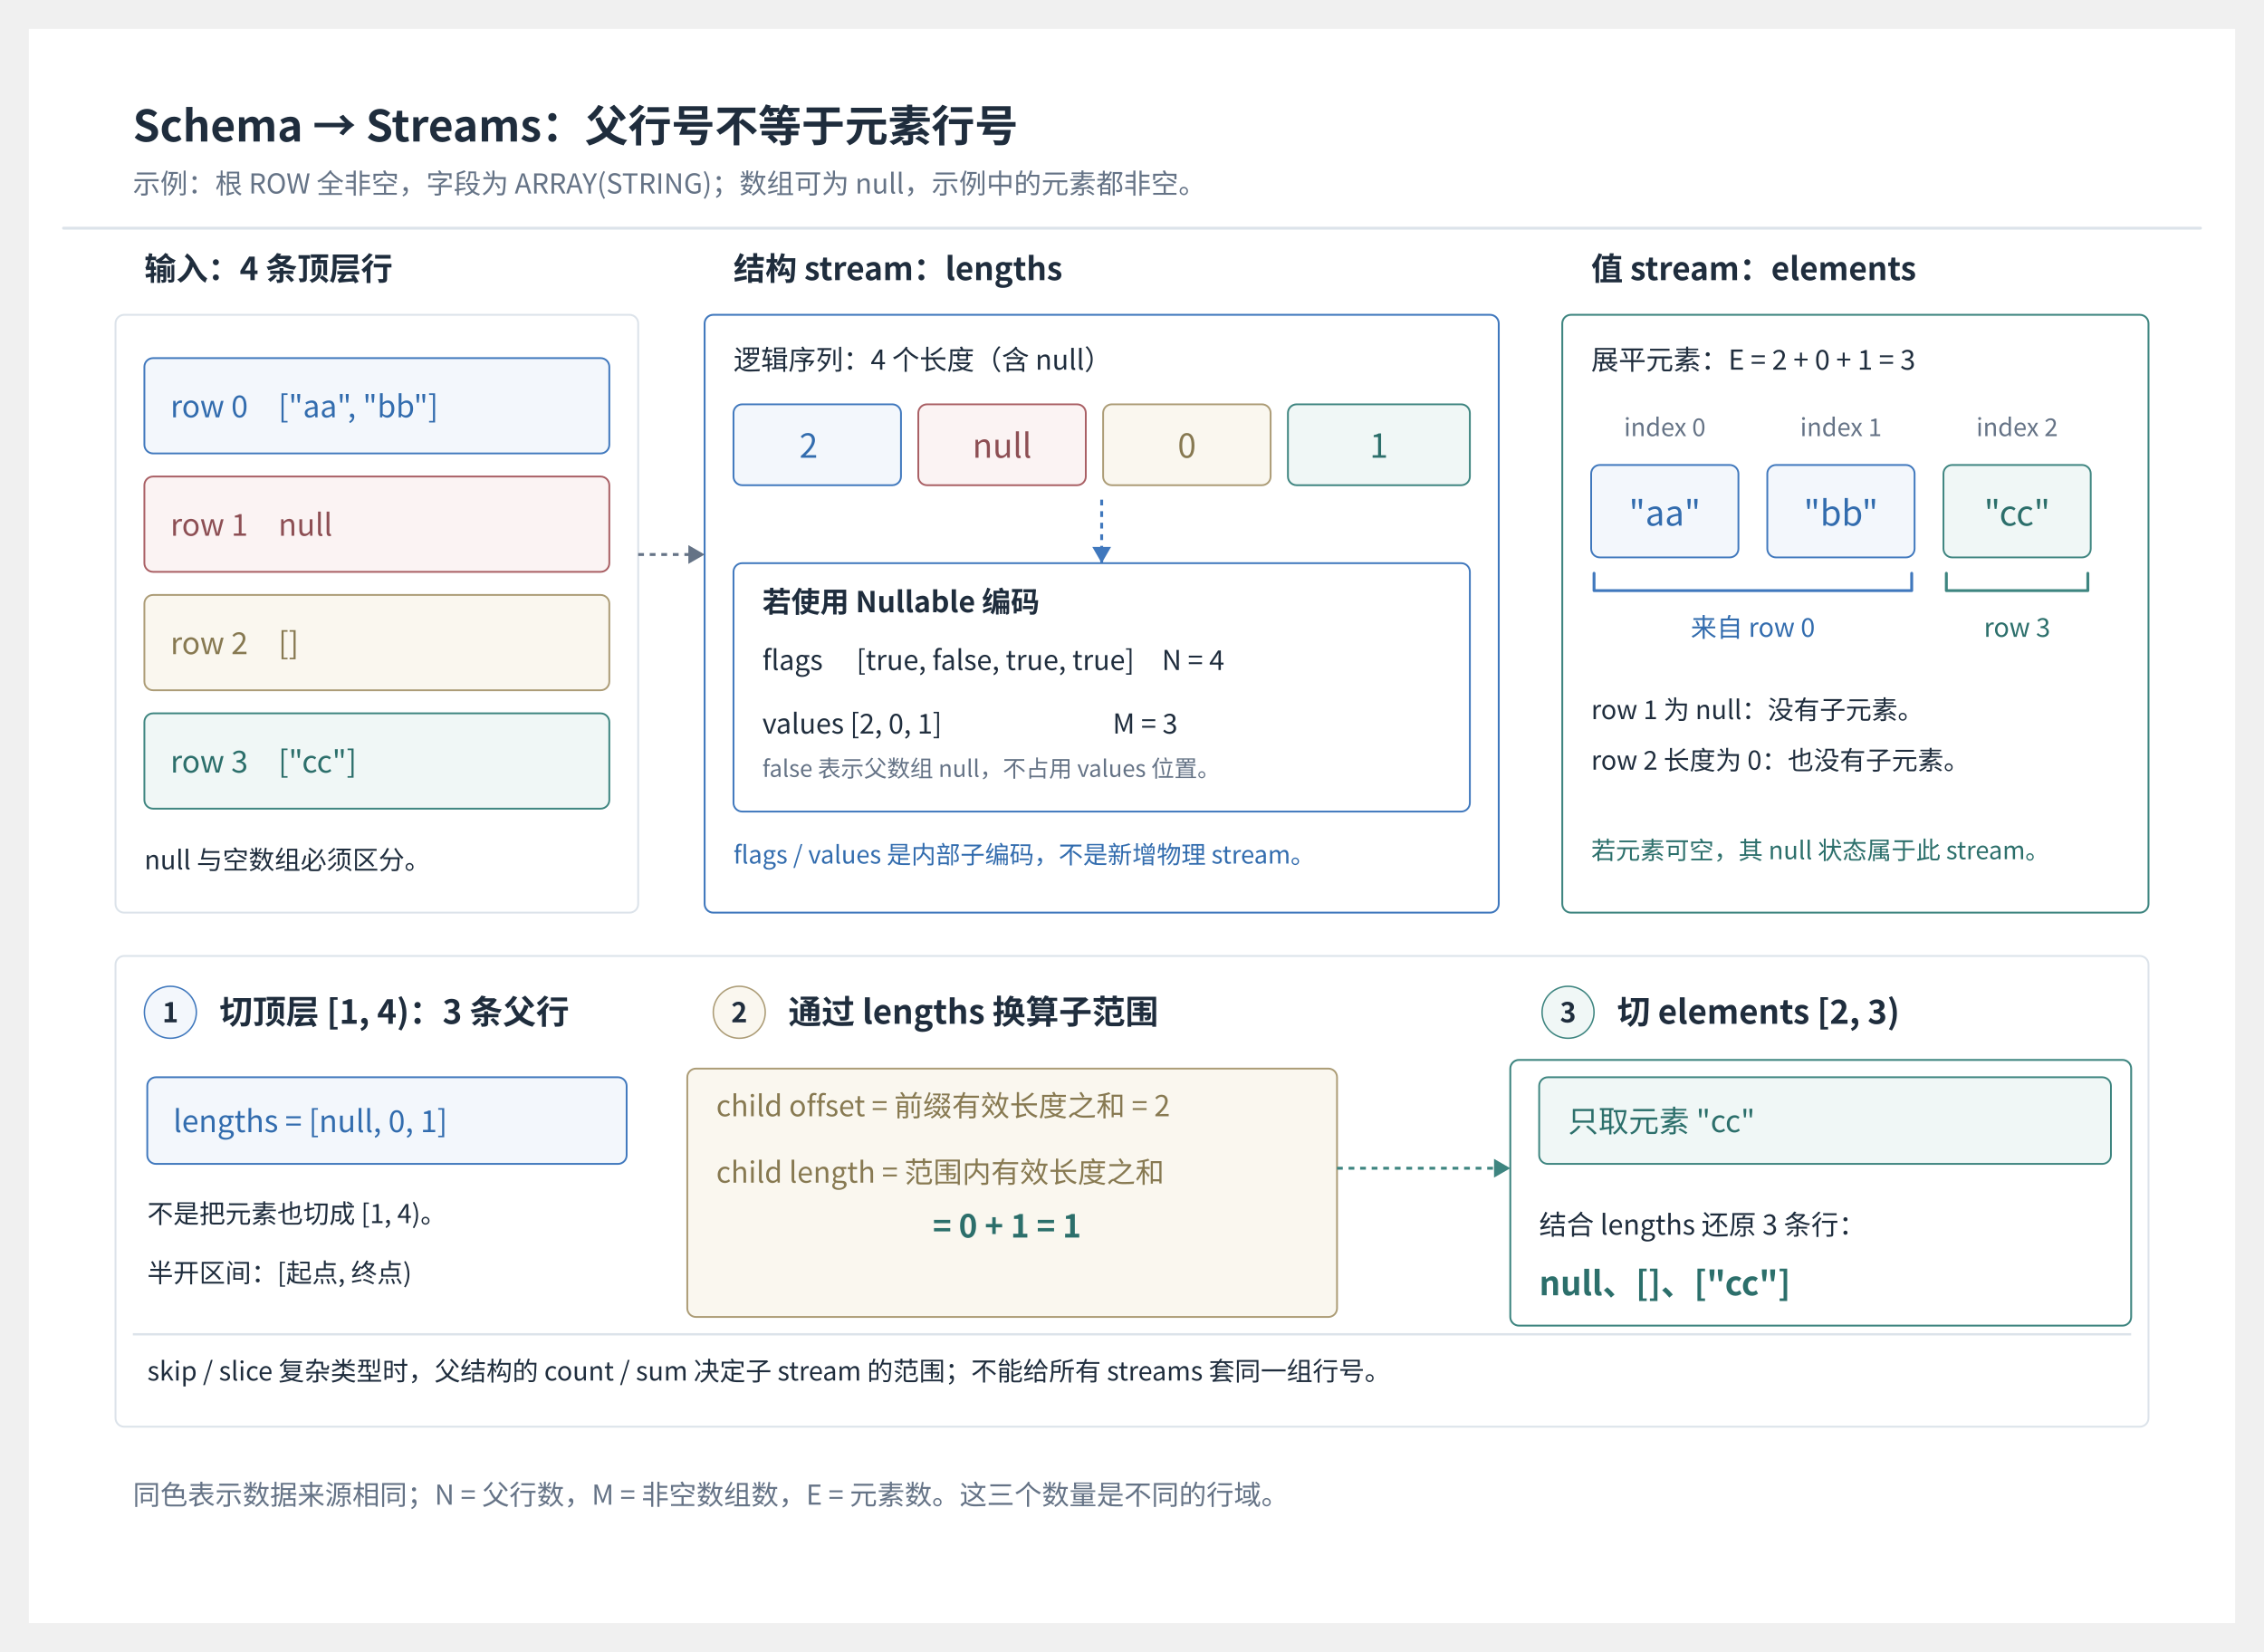
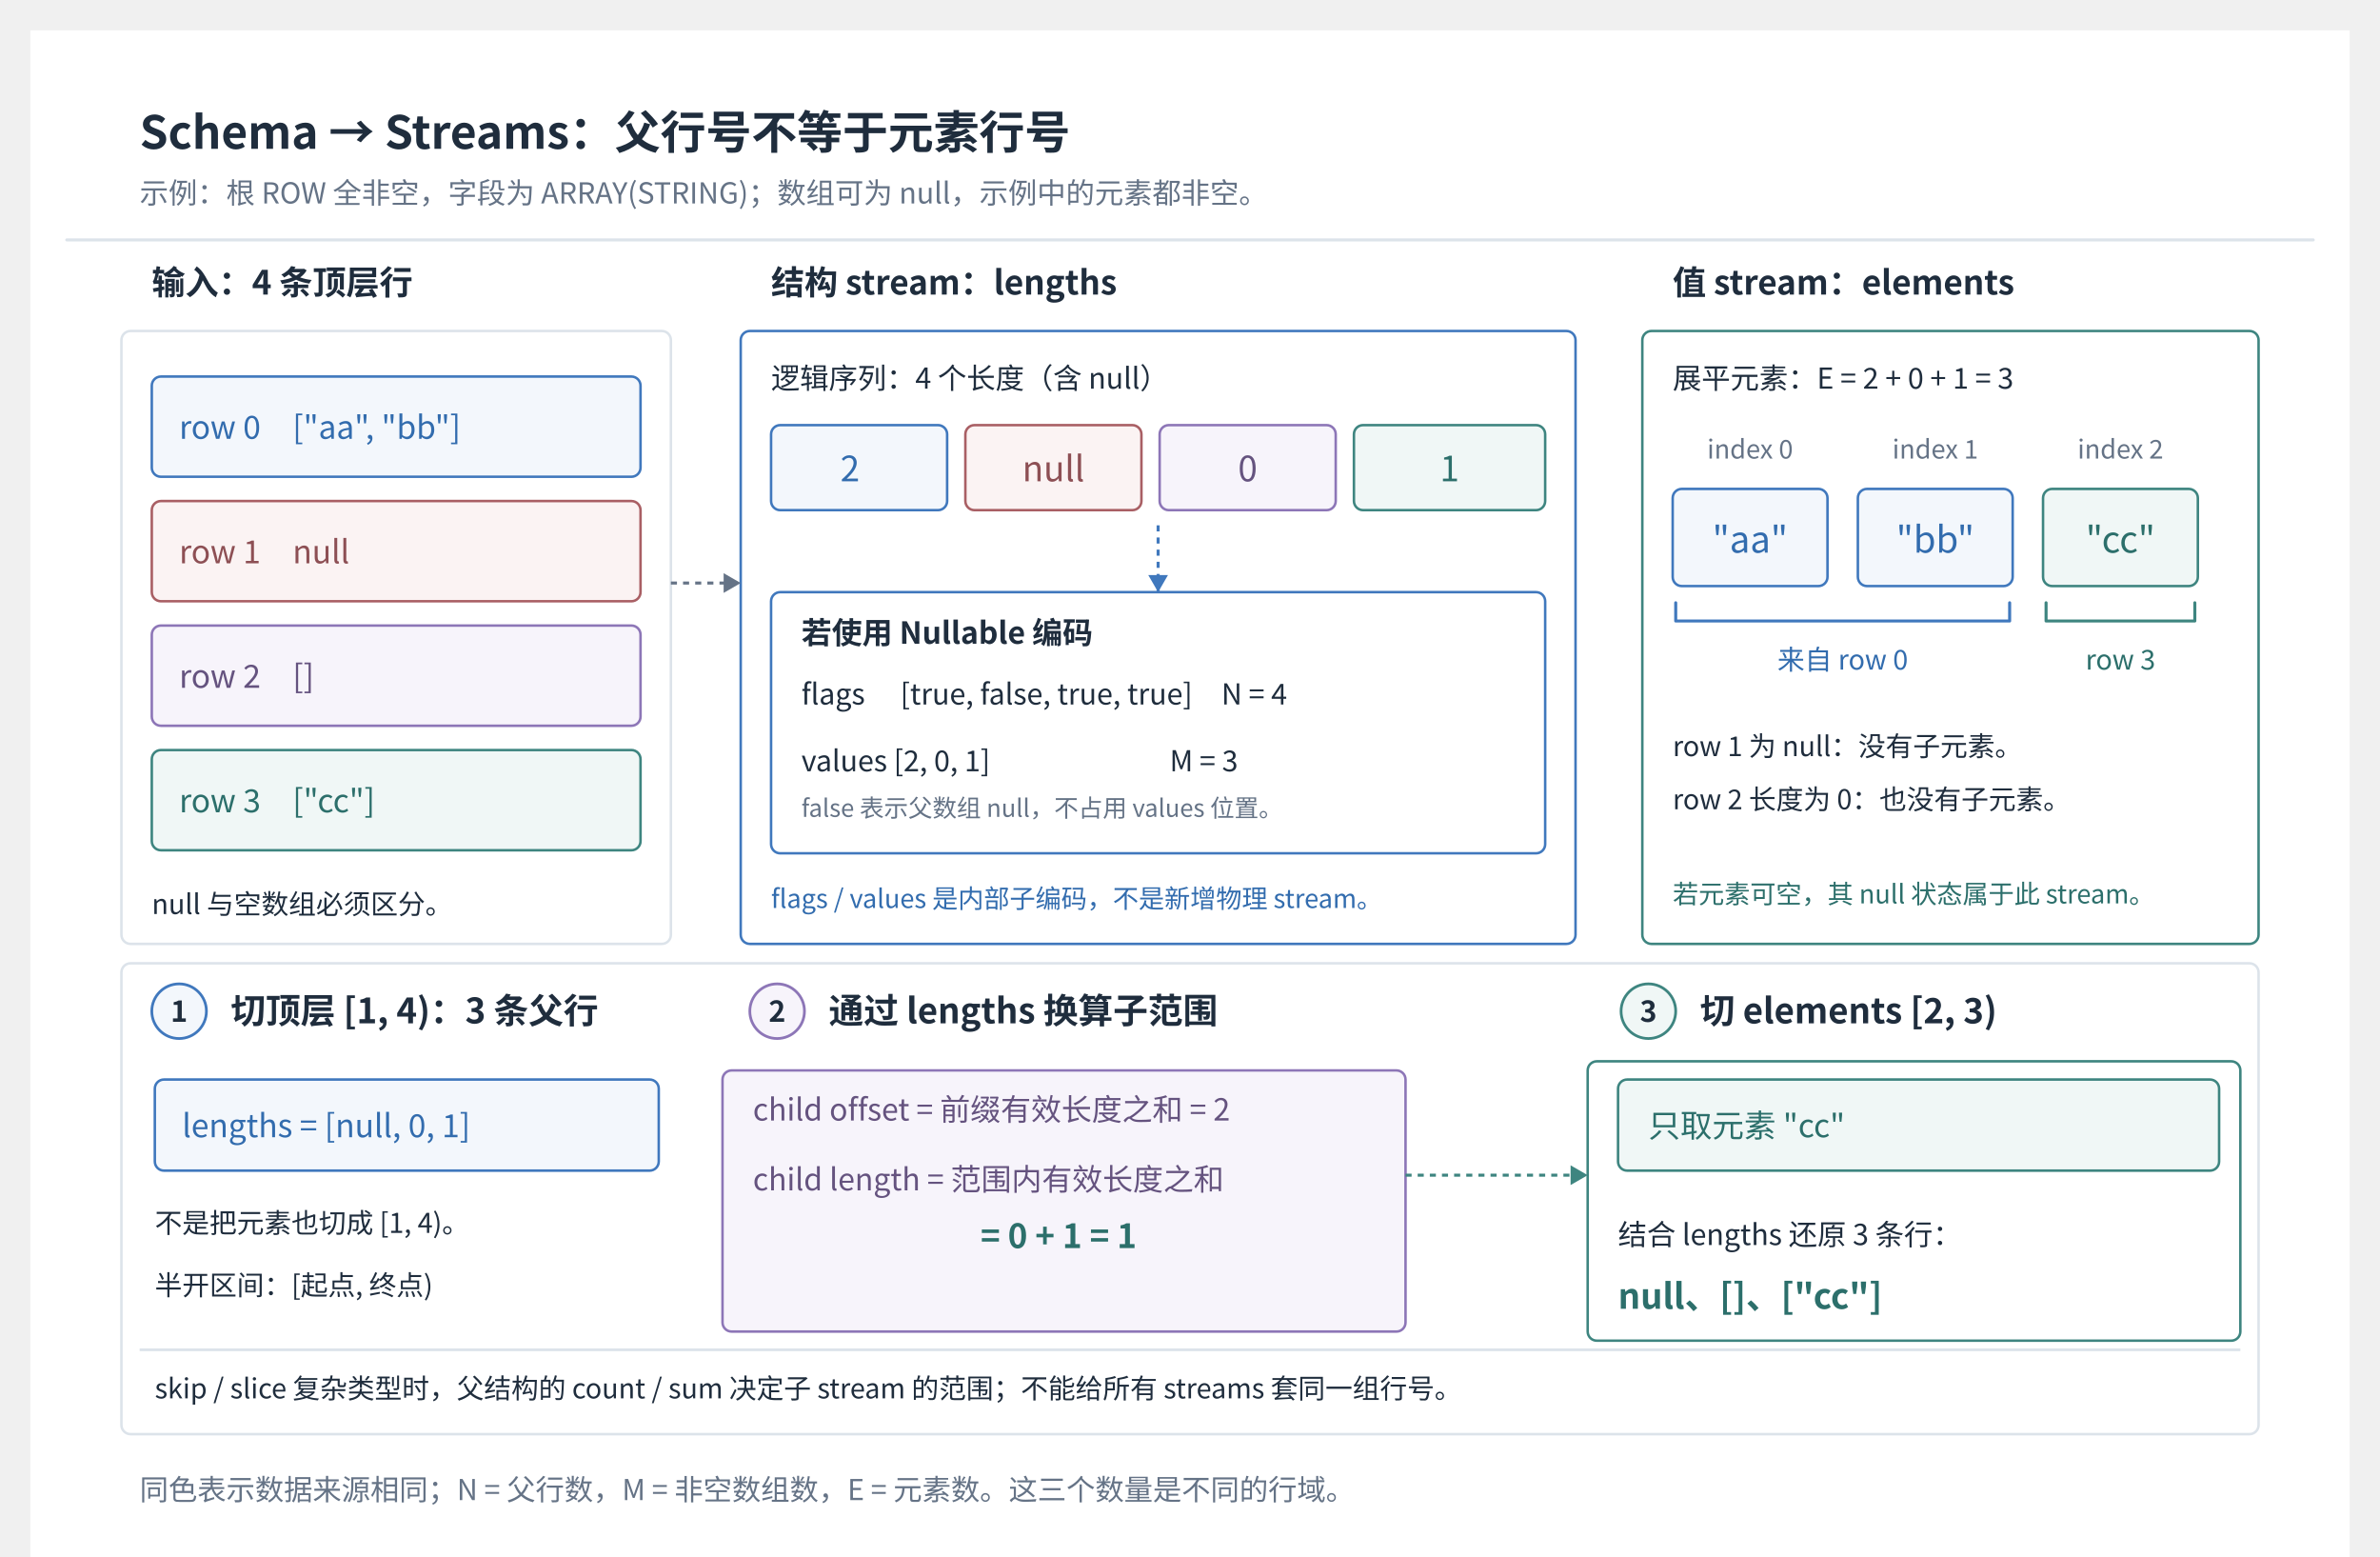
- <svg xmlns="http://www.w3.org/2000/svg" width="1568" height="1144" viewBox="-20 -20 1568 1144" role="img">
+ <svg xmlns="http://www.w3.org/2000/svg" width="1568" height="1024.999" viewBox="-20 -20 1568 1024.999" role="img">
  <defs>
    <marker id="connector-arrow-0" markerUnits="userSpaceOnUse" markerWidth="40" markerHeight="40" refX="11.258" refY="0" orient="auto" overflow="visible">
      <path fill="#657386" stroke="none" d="M 11.258 0 L 0 -6.5 L 0 6.5 Z" />
    </marker>
    <marker id="connector-arrow-1" markerUnits="userSpaceOnUse" markerWidth="40" markerHeight="40" refX="11.258" refY="0" orient="auto" overflow="visible">
      <path fill="#4078bd" stroke="none" d="M 11.258 0 L 0 -6.5 L 0 6.5 Z" />
    </marker>
    <marker id="connector-arrow-2" markerUnits="userSpaceOnUse" markerWidth="40" markerHeight="40" refX="11.258" refY="0" orient="auto" overflow="visible">
      <path fill="#3e8580" stroke="none" d="M 11.258 0 L 0 -6.5 L 0 6.5 Z" />
    </marker>
  </defs>
  <g id="o12:1" transform="translate(0, 0)">
-     <rect x="0" y="0" width="1528" height="1104" fill="white" stroke="none" stroke-width="0" rx="0" ry="0" />
+     <rect x="0" y="0" width="1528" height="1049.999" fill="white" stroke="none" stroke-width="0" rx="0" ry="0" />
  </g>
  <g id="o12:2" transform="translate(24, 24)">
-     <rect x="0" y="0" width="1480" height="1056" fill="white" stroke="none" stroke-width="1.3" rx="6" ry="6" />
+     <rect x="0" y="0" width="1480" height="1001.999" fill="white" stroke="none" stroke-width="1.3" rx="6" ry="6" />
  </g>
  <g id="o12:3" transform="translate(25, 25)">
    <rect x="0" y="0" width="1478" height="112" fill="#ffffff" stroke="none" stroke-width="0" rx="0" ry="0" />
  </g>
  <g id="c12:1" transform="translate(24, 138)">
    <path fill="none" stroke="#dce3ea" stroke-width="2.0" stroke-linecap="round" stroke-linejoin="round" d="M 0 0 L 1480 0" />
  </g>
  <g id="a12:1" transform="translate(72, 42.705)">
    <text font-size="30" font-family="Noto Sans SC, Noto Sans CJK SC, Inter, Arial, sans-serif" font-weight="bold" fill="#1f2d3d" text-anchor="start" dominant-baseline="alphabetic" x="0">
      <tspan x="0" y="35.295">
        <tspan x="0" text-anchor="start">Schema → Streams：父行号不等于元素行号</tspan>
      </tspan>
    </text>
  </g>
  <g id="a12:2" transform="translate(72, 91.6465)">
    <text font-size="19" font-family="Noto Sans SC, Noto Sans CJK SC, Inter, Arial, sans-serif" font-weight="normal" fill="#657386" text-anchor="start" dominant-baseline="alphabetic" x="0">
      <tspan x="0" y="22.354">
        <tspan x="0" text-anchor="start">示例：根 ROW 全非空，字段为 ARRAY(STRING)；数组可为 null，示例中的元素都非空。</tspan>
      </tspan>
    </text>
  </g>
  <g id="a12:3" transform="translate(80, 148.117)">
    <text font-size="22" font-family="Noto Sans SC, Noto Sans CJK SC, Inter, Arial, sans-serif" font-weight="bold" fill="#1f2d3d" text-anchor="start" dominant-baseline="alphabetic" x="0">
      <tspan x="0" y="25.883">
        <tspan x="0" text-anchor="start">输入：4 条顶层行</tspan>
      </tspan>
    </text>
  </g>
  <g id="a12:4" transform="translate(488, 148.117)">
    <text font-size="22" font-family="Noto Sans SC, Noto Sans CJK SC, Inter, Arial, sans-serif" font-weight="bold" fill="#1f2d3d" text-anchor="start" dominant-baseline="alphabetic" x="0">
      <tspan x="0" y="25.883">
        <tspan x="0" text-anchor="start">结构 stream：lengths</tspan>
      </tspan>
    </text>
  </g>
  <g id="a12:5" transform="translate(1082, 148.117)">
    <text font-size="22" font-family="Noto Sans SC, Noto Sans CJK SC, Inter, Arial, sans-serif" font-weight="bold" fill="#1f2d3d" text-anchor="start" dominant-baseline="alphabetic" x="0">
      <tspan x="0" y="25.883">
        <tspan x="0" text-anchor="start">值 stream：elements</tspan>
      </tspan>
    </text>
  </g>
  <g id="o12:4" transform="translate(60, 198)">
-     <rect x="0" y="0" width="362" height="414" fill="white" stroke="#dce3ea" stroke-width="1.3" rx="6" ry="6" />
+     <rect x="0" y="0" width="362" height="403.672" fill="white" stroke="#dce3ea" stroke-width="1.65" rx="6" ry="6" />
  </g>
  <g id="o12:5" transform="translate(60, 206)">
-     <rect x="0" y="0" width="5" height="398" fill="none" stroke="none" stroke-width="0" rx="1.5" ry="1.5" />
+     <rect x="0" y="0" width="5" height="392.262" fill="none" stroke="none" stroke-width="0" rx="1.5" ry="1.5" />
  </g>
  <g id="o12:6" transform="translate(80, 228)">
-     <rect x="0" y="0" width="322" height="66" fill="#f3f7fc" stroke="#4078bd" stroke-width="1.25" rx="6" ry="6" />
+     <rect x="0" y="0" width="322" height="66" fill="#f3f7fc" stroke="#4078bd" stroke-width="1.65" rx="6" ry="6" />
  </g>
  <g id="a12:6" transform="translate(98, 244.2935)">
    <text font-size="21" font-family="Noto Sans SC, Noto Sans CJK SC, Inter, Arial, sans-serif" font-weight="normal" fill="#326cae" text-anchor="start" dominant-baseline="alphabetic" x="0">
      <tspan x="0" y="24.707">
        <tspan x="0" text-anchor="start">row 0　["aa", "bb"]</tspan>
      </tspan>
    </text>
  </g>
  <g id="o12:7" transform="translate(80, 310)">
-     <rect x="0" y="0" width="322" height="66" fill="#fbf3f3" stroke="#a95f64" stroke-width="1.25" rx="6" ry="6" />
+     <rect x="0" y="0" width="322" height="66" fill="#fbf3f3" stroke="#a95f64" stroke-width="1.65" rx="6" ry="6" />
  </g>
  <g id="a12:7" transform="translate(98, 326.2935)">
    <text font-size="21" font-family="Noto Sans SC, Noto Sans CJK SC, Inter, Arial, sans-serif" font-weight="normal" fill="#8d4f54" text-anchor="start" dominant-baseline="alphabetic" x="0">
      <tspan x="0" y="24.707">
        <tspan x="0" text-anchor="start">row 1　null</tspan>
      </tspan>
    </text>
  </g>
  <g id="o12:8" transform="translate(80, 392)">
-     <rect x="0" y="0" width="322" height="66" fill="#faf7ef" stroke="#ac9c76" stroke-width="1.25" rx="6" ry="6" />
+     <rect x="0" y="0" width="322" height="66" fill="#f7f4fb" stroke="#8d76b7" stroke-width="1.65" rx="6" ry="6" />
  </g>
  <g id="a12:8" transform="translate(98, 408.2935)">
-     <text font-size="21" font-family="Noto Sans SC, Noto Sans CJK SC, Inter, Arial, sans-serif" font-weight="normal" fill="#877951" text-anchor="start" dominant-baseline="alphabetic" x="0">
+     <text font-size="21" font-family="Noto Sans SC, Noto Sans CJK SC, Inter, Arial, sans-serif" font-weight="normal" fill="#65537f" text-anchor="start" dominant-baseline="alphabetic" x="0">
      <tspan x="0" y="24.707">
        <tspan x="0" text-anchor="start">row 2　[]</tspan>
      </tspan>
    </text>
  </g>
  <g id="o12:9" transform="translate(80, 474)">
-     <rect x="0" y="0" width="322" height="66" fill="#f0f7f6" stroke="#3e8580" stroke-width="1.25" rx="6" ry="6" />
+     <rect x="0" y="0" width="322" height="66" fill="#f0f7f6" stroke="#3e8580" stroke-width="1.65" rx="6" ry="6" />
  </g>
  <g id="a12:9" transform="translate(98, 490.2935)">
    <text font-size="21" font-family="Noto Sans SC, Noto Sans CJK SC, Inter, Arial, sans-serif" font-weight="normal" fill="#2c6f6b" text-anchor="start" dominant-baseline="alphabetic" x="0">
      <tspan x="0" y="24.707">
        <tspan x="0" text-anchor="start">row 3　["cc"]</tspan>
      </tspan>
    </text>
  </g>
  <g id="a12:10" transform="translate(80, 560.823)">
    <text font-size="18" font-family="Noto Sans SC, Noto Sans CJK SC, Inter, Arial, sans-serif" font-weight="normal" fill="#1f2d3d" text-anchor="start" dominant-baseline="alphabetic" x="0">
      <tspan x="0" y="21.177">
        <tspan x="0" text-anchor="start">null 与空数组必须区分。</tspan>
      </tspan>
    </text>
  </g>
  <g id="o12:10" transform="translate(468, 198)">
-     <rect x="0" y="0" width="550" height="414" fill="white" stroke="#4078bd" stroke-width="1.3" rx="6" ry="6" />
+     <rect x="0" y="0" width="550" height="403.672" fill="white" stroke="#4078bd" stroke-width="1.65" rx="6" ry="6" />
  </g>
  <g id="o12:11" transform="translate(468, 206)">
-     <rect x="0" y="0" width="5" height="398" fill="none" stroke="none" stroke-width="0" rx="1.5" ry="1.5" />
+     <rect x="0" y="0" width="5" height="392.262" fill="none" stroke="none" stroke-width="0" rx="1.5" ry="1.5" />
  </g>
  <g id="a12:11" transform="translate(488, 213.6465)">
    <text font-size="19" font-family="Noto Sans SC, Noto Sans CJK SC, Inter, Arial, sans-serif" font-weight="normal" fill="#1f2d3d" text-anchor="start" dominant-baseline="alphabetic" x="0">
      <tspan x="0" y="22.354">
        <tspan x="0" text-anchor="start">逻辑序列：4 个长度（含 null）</tspan>
      </tspan>
    </text>
  </g>
  <g id="o12:12" transform="translate(488, 260)">
-     <rect x="0" y="0" width="116" height="56" fill="#f3f7fc" stroke="#4078bd" stroke-width="1.25" rx="6" ry="6" />
+     <rect x="0" y="0" width="116" height="56" fill="#f3f7fc" stroke="#4078bd" stroke-width="1.65" rx="6" ry="6" />
  </g>
  <g id="o12:13" transform="translate(616, 260)">
-     <rect x="0" y="0" width="116" height="56" fill="#fbf3f3" stroke="#a95f64" stroke-width="1.25" rx="6" ry="6" />
+     <rect x="0" y="0" width="116" height="56" fill="#fbf3f3" stroke="#a95f64" stroke-width="1.65" rx="6" ry="6" />
  </g>
  <g id="o12:14" transform="translate(744, 260)">
-     <rect x="0" y="0" width="116" height="56" fill="#faf7ef" stroke="#ac9c76" stroke-width="1.25" rx="6" ry="6" />
+     <rect x="0" y="0" width="116" height="56" fill="#f7f4fb" stroke="#8d76b7" stroke-width="1.65" rx="6" ry="6" />
  </g>
  <g id="o12:15" transform="translate(872, 260)">
-     <rect x="0" y="0" width="126" height="56" fill="#f0f7f6" stroke="#3e8580" stroke-width="1.25" rx="6" ry="6" />
+     <rect x="0" y="0" width="126" height="56" fill="#f0f7f6" stroke="#3e8580" stroke-width="1.65" rx="6" ry="6" />
  </g>
  <g id="a12:12" transform="translate(533.5, 269.9405)">
    <text font-size="23" font-family="Noto Sans SC, Noto Sans CJK SC, Inter, Arial, sans-serif" font-weight="normal" fill="#326cae" text-anchor="middle" dominant-baseline="alphabetic" x="6.5">
      <tspan x="6.5" y="27.06">
        <tspan x="0.12" text-anchor="start">2</tspan>
      </tspan>
    </text>
  </g>
  <g id="a12:13" transform="translate(653, 269.9405)">
    <text font-size="23" font-family="Noto Sans SC, Noto Sans CJK SC, Inter, Arial, sans-serif" font-weight="normal" fill="#8d4f54" text-anchor="middle" dominant-baseline="alphabetic" x="21">
      <tspan x="21" y="27.06">
        <tspan x="0.475" text-anchor="start">null</tspan>
      </tspan>
    </text>
  </g>
  <g id="a12:14" transform="translate(795.5, 269.9405)">
-     <text font-size="23" font-family="Noto Sans SC, Noto Sans CJK SC, Inter, Arial, sans-serif" font-weight="normal" fill="#877951" text-anchor="middle" dominant-baseline="alphabetic" x="6.5">
+     <text font-size="23" font-family="Noto Sans SC, Noto Sans CJK SC, Inter, Arial, sans-serif" font-weight="normal" fill="#65537f" text-anchor="middle" dominant-baseline="alphabetic" x="6.5">
      <tspan x="6.5" y="27.06">
        <tspan x="0.12" text-anchor="start">0</tspan>
      </tspan>
    </text>
  </g>
  <g id="a12:15" transform="translate(928.5, 269.9405)">
    <text font-size="23" font-family="Noto Sans SC, Noto Sans CJK SC, Inter, Arial, sans-serif" font-weight="normal" fill="#2c6f6b" text-anchor="middle" dominant-baseline="alphabetic" x="6.5">
      <tspan x="6.5" y="27.06">
        <tspan x="0.12" text-anchor="start">1</tspan>
      </tspan>
    </text>
  </g>
  <g id="o12:16" transform="translate(488, 370)">
-     <rect x="0" y="0" width="510" height="172" fill="#ffffff" stroke="#4078bd" stroke-width="1.25" rx="6" ry="6" />
+     <rect x="0" y="0" width="510" height="172" fill="#ffffff" stroke="#4078bd" stroke-width="1.65" rx="6" ry="6" />
  </g>
  <g id="a12:16" transform="translate(508, 380.47)">
    <text font-size="20" font-family="Noto Sans SC, Noto Sans CJK SC, Inter, Arial, sans-serif" font-weight="bold" fill="#1f2d3d" text-anchor="start" dominant-baseline="alphabetic" x="0">
      <tspan x="0" y="23.53">
        <tspan x="0" text-anchor="start">若使用 Nullable 编码</tspan>
      </tspan>
    </text>
  </g>
  <g id="a12:17" transform="translate(508, 421.6465)">
    <text font-size="19" font-family="Noto Sans SC, Noto Sans CJK SC, Inter, Arial, sans-serif" font-weight="normal" fill="#1f2d3d" text-anchor="start" dominant-baseline="alphabetic" x="0">
      <tspan x="0" y="22.354">
        <tspan x="0" text-anchor="start">flags　 [true, false, true, true]　N = 4</tspan>
      </tspan>
    </text>
  </g>
  <g id="a12:18" transform="translate(508, 465.6465)">
    <text font-size="19" font-family="Noto Sans SC, Noto Sans CJK SC, Inter, Arial, sans-serif" font-weight="normal" fill="#1f2d3d" text-anchor="start" dominant-baseline="alphabetic" x="0">
      <tspan x="0" y="22.354">
        <tspan x="0" text-anchor="start">values [2, 0, 1]　　　　　　 M = 3</tspan>
      </tspan>
    </text>
  </g>
  <g id="a12:19" transform="translate(508, 499.176)">
    <text font-size="16" font-family="Noto Sans SC, Noto Sans CJK SC, Inter, Arial, sans-serif" font-weight="normal" fill="#657386" text-anchor="start" dominant-baseline="alphabetic" x="0">
      <tspan x="0" y="18.824">
        <tspan x="0" text-anchor="start">false 表示父数组 null，不占用 values 位置。</tspan>
      </tspan>
    </text>
  </g>
  <g id="a12:20" transform="translate(488, 557.9995)">
    <text font-size="17" font-family="Noto Sans SC, Noto Sans CJK SC, Inter, Arial, sans-serif" font-weight="normal" fill="#326cae" text-anchor="start" dominant-baseline="alphabetic" x="0">
      <tspan x="0" y="20.001">
        <tspan x="0" text-anchor="start">flags / values 是内部子编码，不是新增物理 stream。</tspan>
      </tspan>
    </text>
  </g>
  <g id="o12:17" transform="translate(1062, 198)">
-     <rect x="0" y="0" width="406" height="414" fill="white" stroke="#3e8580" stroke-width="1.3" rx="6" ry="6" />
+     <rect x="0" y="0" width="406" height="403.672" fill="white" stroke="#3e8580" stroke-width="1.65" rx="6" ry="6" />
  </g>
  <g id="o12:18" transform="translate(1062, 206)">
-     <rect x="0" y="0" width="5" height="398" fill="none" stroke="none" stroke-width="0" rx="1.5" ry="1.5" />
+     <rect x="0" y="0" width="5" height="392.262" fill="none" stroke="none" stroke-width="0" rx="1.5" ry="1.5" />
  </g>
  <g id="a12:21" transform="translate(1082, 213.6465)">
    <text font-size="19" font-family="Noto Sans SC, Noto Sans CJK SC, Inter, Arial, sans-serif" font-weight="normal" fill="#1f2d3d" text-anchor="start" dominant-baseline="alphabetic" x="0">
      <tspan x="0" y="22.354">
        <tspan x="0" text-anchor="start">展平元素：E = 2 + 0 + 1 = 3</tspan>
      </tspan>
    </text>
  </g>
  <g id="a12:22" transform="translate(1104.5, 261.9995)">
    <text font-size="17" font-family="Noto Sans SC, Noto Sans CJK SC, Inter, Arial, sans-serif" font-weight="normal" fill="#657386" text-anchor="middle" dominant-baseline="alphabetic" x="28.5">
      <tspan x="28.5" y="20.001">
        <tspan x="0.215" text-anchor="start">index 0</tspan>
      </tspan>
    </text>
  </g>
  <g id="a12:23" transform="translate(1226.5, 261.9995)">
    <text font-size="17" font-family="Noto Sans SC, Noto Sans CJK SC, Inter, Arial, sans-serif" font-weight="normal" fill="#657386" text-anchor="middle" dominant-baseline="alphabetic" x="28.5">
      <tspan x="28.5" y="20.001">
        <tspan x="0.215" text-anchor="start">index 1</tspan>
      </tspan>
    </text>
  </g>
  <g id="a12:24" transform="translate(1348.5, 261.9995)">
    <text font-size="17" font-family="Noto Sans SC, Noto Sans CJK SC, Inter, Arial, sans-serif" font-weight="normal" fill="#657386" text-anchor="middle" dominant-baseline="alphabetic" x="28.5">
      <tspan x="28.5" y="20.001">
        <tspan x="0.215" text-anchor="start">index 2</tspan>
      </tspan>
    </text>
  </g>
  <g id="o12:19" transform="translate(1082, 302)">
-     <rect x="0" y="0" width="102" height="64" fill="#f3f7fc" stroke="#4078bd" stroke-width="1.25" rx="6" ry="6" />
+     <rect x="0" y="0" width="102" height="64" fill="#f3f7fc" stroke="#4078bd" stroke-width="1.65" rx="6" ry="6" />
  </g>
  <g id="o12:20" transform="translate(1204, 302)">
-     <rect x="0" y="0" width="102" height="64" fill="#f3f7fc" stroke="#4078bd" stroke-width="1.25" rx="6" ry="6" />
+     <rect x="0" y="0" width="102" height="64" fill="#f3f7fc" stroke="#4078bd" stroke-width="1.65" rx="6" ry="6" />
  </g>
  <g id="o12:21" transform="translate(1326, 302)">
-     <rect x="0" y="0" width="102" height="64" fill="#f0f7f6" stroke="#3e8580" stroke-width="1.25" rx="6" ry="6" />
+     <rect x="0" y="0" width="102" height="64" fill="#f0f7f6" stroke="#3e8580" stroke-width="1.65" rx="6" ry="6" />
  </g>
  <g id="a12:25" transform="translate(1108, 315.764)">
    <text font-size="24" font-family="Noto Sans SC, Noto Sans CJK SC, Inter, Arial, sans-serif" font-weight="normal" fill="#326cae" text-anchor="middle" dominant-baseline="alphabetic" x="25">
      <tspan x="25" y="28.236">
        <tspan x="0.11" text-anchor="start">"aa"</tspan>
      </tspan>
    </text>
  </g>
  <g id="a12:26" transform="translate(1228.5, 315.764)">
    <text font-size="24" font-family="Noto Sans SC, Noto Sans CJK SC, Inter, Arial, sans-serif" font-weight="normal" fill="#326cae" text-anchor="middle" dominant-baseline="alphabetic" x="26.5">
      <tspan x="26.5" y="28.236">
        <tspan x="0.69" text-anchor="start">"bb"</tspan>
      </tspan>
    </text>
  </g>
  <g id="a12:27" transform="translate(1353, 315.764)">
    <text font-size="24" font-family="Noto Sans SC, Noto Sans CJK SC, Inter, Arial, sans-serif" font-weight="normal" fill="#2c6f6b" text-anchor="middle" dominant-baseline="alphabetic" x="24">
      <tspan x="24" y="28.236">
        <tspan x="1.07" text-anchor="start">"cc"</tspan>
      </tspan>
    </text>
  </g>
  <g id="c12:2" transform="translate(1084, 377)">
    <path fill="none" stroke="#4078bd" stroke-width="2.0" stroke-linecap="round" stroke-linejoin="round" d="M 0 0 L 0 12 L 220 12 L 220 0" />
  </g>
  <g id="a12:28" transform="translate(1150.5, 399.823)">
    <text font-size="18" font-family="Noto Sans SC, Noto Sans CJK SC, Inter, Arial, sans-serif" font-weight="normal" fill="#326cae" text-anchor="middle" dominant-baseline="alphabetic" x="43.5">
      <tspan x="43.5" y="21.177">
        <tspan x="0.445" text-anchor="start">来自 row 0</tspan>
      </tspan>
    </text>
  </g>
  <g id="c12:3" transform="translate(1328, 377)">
    <path fill="none" stroke="#3e8580" stroke-width="2.0" stroke-linecap="round" stroke-linejoin="round" d="M 0 0 L 0 12 L 98 12 L 98 0" />
  </g>
  <g id="a12:29" transform="translate(1353.5, 399.823)">
    <text font-size="18" font-family="Noto Sans SC, Noto Sans CJK SC, Inter, Arial, sans-serif" font-weight="normal" fill="#2c6f6b" text-anchor="middle" dominant-baseline="alphabetic" x="23.5">
      <tspan x="23.5" y="21.177">
        <tspan x="0.46" text-anchor="start">row 3</tspan>
      </tspan>
    </text>
  </g>
  <g id="a12:30" transform="translate(1082, 456.823)">
    <text font-size="18" font-family="Noto Sans SC, Noto Sans CJK SC, Inter, Arial, sans-serif" font-weight="normal" fill="#1f2d3d" text-anchor="start" dominant-baseline="alphabetic" x="0">
      <tspan x="0" y="21.177">
        <tspan x="0" text-anchor="start">row 1 为 null：没有子元素。</tspan>
      </tspan>
    </text>
  </g>
  <g id="a12:31" transform="translate(1082, 491.823)">
    <text font-size="18" font-family="Noto Sans SC, Noto Sans CJK SC, Inter, Arial, sans-serif" font-weight="normal" fill="#1f2d3d" text-anchor="start" dominant-baseline="alphabetic" x="0">
      <tspan x="0" y="21.177">
        <tspan x="0" text-anchor="start">row 2 长度为 0：也没有子元素。</tspan>
      </tspan>
    </text>
  </g>
  <g id="a12:32" transform="translate(1082, 554.9995)">
    <text font-size="17" font-family="Noto Sans SC, Noto Sans CJK SC, Inter, Arial, sans-serif" font-weight="normal" fill="#2c6f6b" text-anchor="start" dominant-baseline="alphabetic" x="0">
      <tspan x="0" y="20.001">
        <tspan x="0" text-anchor="start">若元素可空，其 null 状态属于此 stream。</tspan>
      </tspan>
    </text>
  </g>
-   <g id="o12:22" transform="translate(60, 642)">
-     <rect x="0" y="0" width="1408" height="326" fill="white" stroke="#dce3ea" stroke-width="1.3" rx="6" ry="6" />
-   </g>
-   <g id="o12:23" transform="translate(80, 663)">
-     <ellipse fill="#f3f7fc" stroke="#4078bd" stroke-width="1" cx="18" cy="18" rx="18" ry="18" />
-   </g>
-   <g id="a12:33" transform="translate(92, 665.6465)">
+   <g id="o12:22" transform="translate(60, 614.4589)">
+     <rect x="0" y="0" width="1408" height="310.096" fill="white" stroke="#dce3ea" stroke-width="1.65" rx="6" ry="6" />
+   </g>
+   <g id="o12:23" transform="translate(80, 627.9995)">
+     <ellipse fill="#f3f7fc" stroke="#4078bd" stroke-width="1.8" cx="18" cy="18" rx="18" ry="18" />
+   </g>
+   <g id="a12:33" transform="translate(92, 630.646)">
    <text font-size="19" font-family="Noto Sans SC, Noto Sans CJK SC, Inter, Arial, sans-serif" font-weight="bold" fill="#1f2d3d" text-anchor="middle" dominant-baseline="alphabetic" x="6">
      <tspan x="6" y="22.354">
        <tspan x="0.395" text-anchor="start">1</tspan>
      </tspan>
    </text>
  </g>
-   <g id="a12:34" transform="translate(132, 661.9405)">
+   <g id="a12:34" transform="translate(132, 626.94)">
    <text font-size="23" font-family="Noto Sans SC, Noto Sans CJK SC, Inter, Arial, sans-serif" font-weight="bold" fill="#1f2d3d" text-anchor="start" dominant-baseline="alphabetic" x="0">
      <tspan x="0" y="27.06">
        <tspan x="0" text-anchor="start">切顶层 [1, 4)：3 条父行</tspan>
      </tspan>
    </text>
  </g>
-   <g id="o12:24" transform="translate(82, 726)">
-     <rect x="0" y="0" width="332" height="60" fill="#f3f7fc" stroke="#4078bd" stroke-width="1.25" rx="6" ry="6" />
-   </g>
-   <g id="a12:35" transform="translate(100, 739.2935)">
+   <g id="o12:24" transform="translate(82, 690.9995)">
+     <rect x="0" y="0" width="332" height="60" fill="#f3f7fc" stroke="#4078bd" stroke-width="1.65" rx="6" ry="6" />
+   </g>
+   <g id="a12:35" transform="translate(100, 704.293)">
    <text font-size="21" font-family="Noto Sans SC, Noto Sans CJK SC, Inter, Arial, sans-serif" font-weight="normal" fill="#326cae" text-anchor="start" dominant-baseline="alphabetic" x="0">
      <tspan x="0" y="24.707">
        <tspan x="0" text-anchor="start">lengths = [null, 0, 1]</tspan>
      </tspan>
    </text>
  </g>
-   <g id="a12:36" transform="translate(82, 805.823)">
+   <g id="a12:36" transform="translate(82, 770.8225)">
    <text font-size="18" font-family="Noto Sans SC, Noto Sans CJK SC, Inter, Arial, sans-serif" font-weight="normal" fill="#1f2d3d" text-anchor="start" dominant-baseline="alphabetic" x="0">
      <tspan x="0" y="21.177">
        <tspan x="0" text-anchor="start">不是把元素也切成 [1, 4)。</tspan>
      </tspan>
    </text>
  </g>
-   <g id="a12:37" transform="translate(82, 846.823)">
+   <g id="a12:37" transform="translate(82, 811.8225)">
    <text font-size="18" font-family="Noto Sans SC, Noto Sans CJK SC, Inter, Arial, sans-serif" font-weight="normal" fill="#1f2d3d" text-anchor="start" dominant-baseline="alphabetic" x="0">
      <tspan x="0" y="21.177">
        <tspan x="0" text-anchor="start">半开区间：[起点, 终点)</tspan>
      </tspan>
    </text>
  </g>
-   <g id="o12:25" transform="translate(456, 720)">
-     <rect x="0" y="0" width="450" height="172" fill="#faf7ef" stroke="#ac9c76" stroke-width="1.25" rx="6" ry="6" />
-   </g>
-   <g id="o12:26" transform="translate(474, 663)">
-     <ellipse fill="#faf7ef" stroke="#ac9c76" stroke-width="1" cx="18" cy="18" rx="18" ry="18" />
-   </g>
-   <g id="a12:38" transform="translate(486, 665.6465)">
+   <g id="o12:25" transform="translate(456, 684.9995)">
+     <rect x="0" y="0" width="450" height="172" fill="#f7f4fb" stroke="#8d76b7" stroke-width="1.65" rx="6" ry="6" />
+   </g>
+   <g id="o12:26" transform="translate(474, 627.9995)">
+     <ellipse fill="#f7f4fb" stroke="#8d76b7" stroke-width="1.8" cx="18" cy="18" rx="18" ry="18" />
+   </g>
+   <g id="a12:38" transform="translate(486, 630.646)">
    <text font-size="19" font-family="Noto Sans SC, Noto Sans CJK SC, Inter, Arial, sans-serif" font-weight="bold" fill="#1f2d3d" text-anchor="middle" dominant-baseline="alphabetic" x="6">
      <tspan x="6" y="22.354">
        <tspan x="0.395" text-anchor="start">2</tspan>
      </tspan>
    </text>
  </g>
-   <g id="a12:39" transform="translate(526, 661.9405)">
+   <g id="a12:39" transform="translate(526, 626.94)">
    <text font-size="23" font-family="Noto Sans SC, Noto Sans CJK SC, Inter, Arial, sans-serif" font-weight="bold" fill="#1f2d3d" text-anchor="start" dominant-baseline="alphabetic" x="0">
      <tspan x="0" y="27.06">
        <tspan x="0" text-anchor="start">通过 lengths 换算子范围</tspan>
      </tspan>
    </text>
  </g>
-   <g id="a12:40" transform="translate(476, 729.47)">
-     <text font-size="20" font-family="Noto Sans SC, Noto Sans CJK SC, Inter, Arial, sans-serif" font-weight="normal" fill="#877951" text-anchor="start" dominant-baseline="alphabetic" x="0">
+   <g id="a12:40" transform="translate(476, 694.4695)">
+     <text font-size="20" font-family="Noto Sans SC, Noto Sans CJK SC, Inter, Arial, sans-serif" font-weight="normal" fill="#65537f" text-anchor="start" dominant-baseline="alphabetic" x="0">
      <tspan x="0" y="23.53">
        <tspan x="0" text-anchor="start">child offset = 前缀有效长度之和 = 2</tspan>
      </tspan>
    </text>
  </g>
-   <g id="a12:41" transform="translate(476, 775.47)">
-     <text font-size="20" font-family="Noto Sans SC, Noto Sans CJK SC, Inter, Arial, sans-serif" font-weight="normal" fill="#877951" text-anchor="start" dominant-baseline="alphabetic" x="0">
+   <g id="a12:41" transform="translate(476, 740.4695)">
+     <text font-size="20" font-family="Noto Sans SC, Noto Sans CJK SC, Inter, Arial, sans-serif" font-weight="normal" fill="#65537f" text-anchor="start" dominant-baseline="alphabetic" x="0">
      <tspan x="0" y="23.53">
        <tspan x="0" text-anchor="start">child length = 范围内有效长度之和</tspan>
      </tspan>
    </text>
  </g>
-   <g id="a12:42" transform="translate(626, 811.117)">
+   <g id="a12:42" transform="translate(626, 776.1165)">
    <text font-size="22" font-family="Noto Sans SC, Noto Sans CJK SC, Inter, Arial, sans-serif" font-weight="bold" fill="#2c6f6b" text-anchor="start" dominant-baseline="alphabetic" x="0">
      <tspan x="0" y="25.883">
        <tspan x="0" text-anchor="start">= 0 + 1 = 1</tspan>
      </tspan>
    </text>
  </g>
-   <g id="o12:27" transform="translate(1026, 714)">
-     <rect x="0" y="0" width="430" height="184" fill="white" stroke="#3e8580" stroke-width="1.3" rx="6" ry="6" />
-   </g>
-   <g id="o12:28" transform="translate(1048, 663)">
-     <ellipse fill="#f0f7f6" stroke="#3e8580" stroke-width="1" cx="18" cy="18" rx="18" ry="18" />
-   </g>
-   <g id="a12:43" transform="translate(1060, 665.6465)">
+   <g id="o12:27" transform="translate(1026, 678.9995)">
+     <rect x="0" y="0" width="430" height="184" fill="white" stroke="#3e8580" stroke-width="1.65" rx="6" ry="6" />
+   </g>
+   <g id="o12:28" transform="translate(1048, 627.9995)">
+     <ellipse fill="#f0f7f6" stroke="#3e8580" stroke-width="1.8" cx="18" cy="18" rx="18" ry="18" />
+   </g>
+   <g id="a12:43" transform="translate(1060, 630.646)">
    <text font-size="19" font-family="Noto Sans SC, Noto Sans CJK SC, Inter, Arial, sans-serif" font-weight="bold" fill="#1f2d3d" text-anchor="middle" dominant-baseline="alphabetic" x="6">
      <tspan x="6" y="22.354">
        <tspan x="0.395" text-anchor="start">3</tspan>
      </tspan>
    </text>
  </g>
-   <g id="a12:44" transform="translate(1100, 661.9405)">
+   <g id="a12:44" transform="translate(1100, 626.94)">
    <text font-size="23" font-family="Noto Sans SC, Noto Sans CJK SC, Inter, Arial, sans-serif" font-weight="bold" fill="#1f2d3d" text-anchor="start" dominant-baseline="alphabetic" x="0">
      <tspan x="0" y="27.06">
        <tspan x="0" text-anchor="start">切 elements [2, 3)</tspan>
      </tspan>
    </text>
  </g>
-   <g id="o12:29" transform="translate(1046, 726)">
-     <rect x="0" y="0" width="396" height="60" fill="#f0f7f6" stroke="#3e8580" stroke-width="1.25" rx="6" ry="6" />
-   </g>
-   <g id="a12:45" transform="translate(1066, 739.2935)">
+   <g id="o12:29" transform="translate(1046, 690.9995)">
+     <rect x="0" y="0" width="396" height="60" fill="#f0f7f6" stroke="#3e8580" stroke-width="1.65" rx="6" ry="6" />
+   </g>
+   <g id="a12:45" transform="translate(1066, 704.293)">
    <text font-size="21" font-family="Noto Sans SC, Noto Sans CJK SC, Inter, Arial, sans-serif" font-weight="normal" fill="#2c6f6b" text-anchor="start" dominant-baseline="alphabetic" x="0">
      <tspan x="0" y="24.707">
        <tspan x="0" text-anchor="start">只取元素 "cc"</tspan>
      </tspan>
    </text>
  </g>
-   <g id="a12:46" transform="translate(1046, 812.6465)">
+   <g id="a12:46" transform="translate(1046, 777.646)">
    <text font-size="19" font-family="Noto Sans SC, Noto Sans CJK SC, Inter, Arial, sans-serif" font-weight="normal" fill="#1f2d3d" text-anchor="start" dominant-baseline="alphabetic" x="0">
      <tspan x="0" y="22.354">
        <tspan x="0" text-anchor="start">结合 lengths 还原 3 条行：</tspan>
      </tspan>
    </text>
  </g>
-   <g id="a12:47" transform="translate(1046, 849.9405)">
+   <g id="a12:47" transform="translate(1046, 814.94)">
    <text font-size="23" font-family="Noto Sans SC, Noto Sans CJK SC, Inter, Arial, sans-serif" font-weight="bold" fill="#2c6f6b" text-anchor="start" dominant-baseline="alphabetic" x="0">
      <tspan x="0" y="27.06">
        <tspan x="0" text-anchor="start">null、[]、["cc"]</tspan>
      </tspan>
    </text>
  </g>
-   <g id="o12:30" transform="translate(72, 904)">
-     <rect x="0" y="0" width="1384" height="48" fill="white" stroke="none" stroke-width="1" rx="6" ry="6" />
-     <line x1="0.0" y1="0.0" x2="1384.0" y2="0.0" stroke="#dce3ea" stroke-width="1.6" data-style-decoration="summary-divider" />
-   </g>
-   <g id="a12:48" transform="translate(82, 914.823)">
+   <g id="o12:30" transform="translate(72, 868.9995)">
+     <rect x="0" y="0" width="1384" height="46.311" fill="white" stroke="none" stroke-width="1" rx="6" ry="6" />
+     <line x1="0.0" y1="0" x2="1384.0" y2="0" stroke="#dce3ea" stroke-width="1.8" data-style-decoration="summary-divider" />
+   </g>
+   <g id="a12:48" transform="translate(82, 879.8225)">
    <text font-size="18" font-family="Noto Sans SC, Noto Sans CJK SC, Inter, Arial, sans-serif" font-weight="normal" fill="#1f2d3d" text-anchor="start" dominant-baseline="alphabetic" x="0">
      <tspan x="0" y="21.177">
        <tspan x="0" text-anchor="start">skip / slice 复杂类型时，父结构的 count / sum 决定子 stream 的范围；不能给所有 streams 套同一组行号。</tspan>
      </tspan>
    </text>
  </g>
-   <g id="a12:49" transform="translate(72, 999.6465)">
+   <g id="a12:49" transform="translate(72, 945.6455)">
    <text font-size="19" font-family="Noto Sans SC, Noto Sans CJK SC, Inter, Arial, sans-serif" font-weight="normal" fill="#657386" text-anchor="start" dominant-baseline="alphabetic" x="0">
      <tspan x="0" y="22.354">
        <tspan x="0" text-anchor="start">同色表示数据来源相同；N = 父行数，M = 非空数组数，E = 元素数。这三个数量是不同的行域。</tspan>
      </tspan>
    </text>
  </g>
  <g id="c12:4" transform="translate(422, 364)">
    <path fill="none" stroke="#657386" stroke-width="2.0" stroke-dasharray="4 4" marker-end="url(#connector-arrow-0)" d="M 0 0 L 46 0" />
  </g>
  <g id="c12:5" transform="translate(743, 326)">
    <path fill="none" stroke="#4078bd" stroke-width="2.0" stroke-dasharray="4 4" marker-end="url(#connector-arrow-1)" d="M 0 0 L 0 44" />
  </g>
-   <g id="c12:6" transform="translate(906, 789)">
+   <g id="c12:6" transform="translate(906, 753.9995)">
    <path fill="none" stroke="#3e8580" stroke-width="2.0" stroke-dasharray="4 4" marker-end="url(#connector-arrow-2)" d="M 0 0 L 120 0" />
  </g>
</svg>
